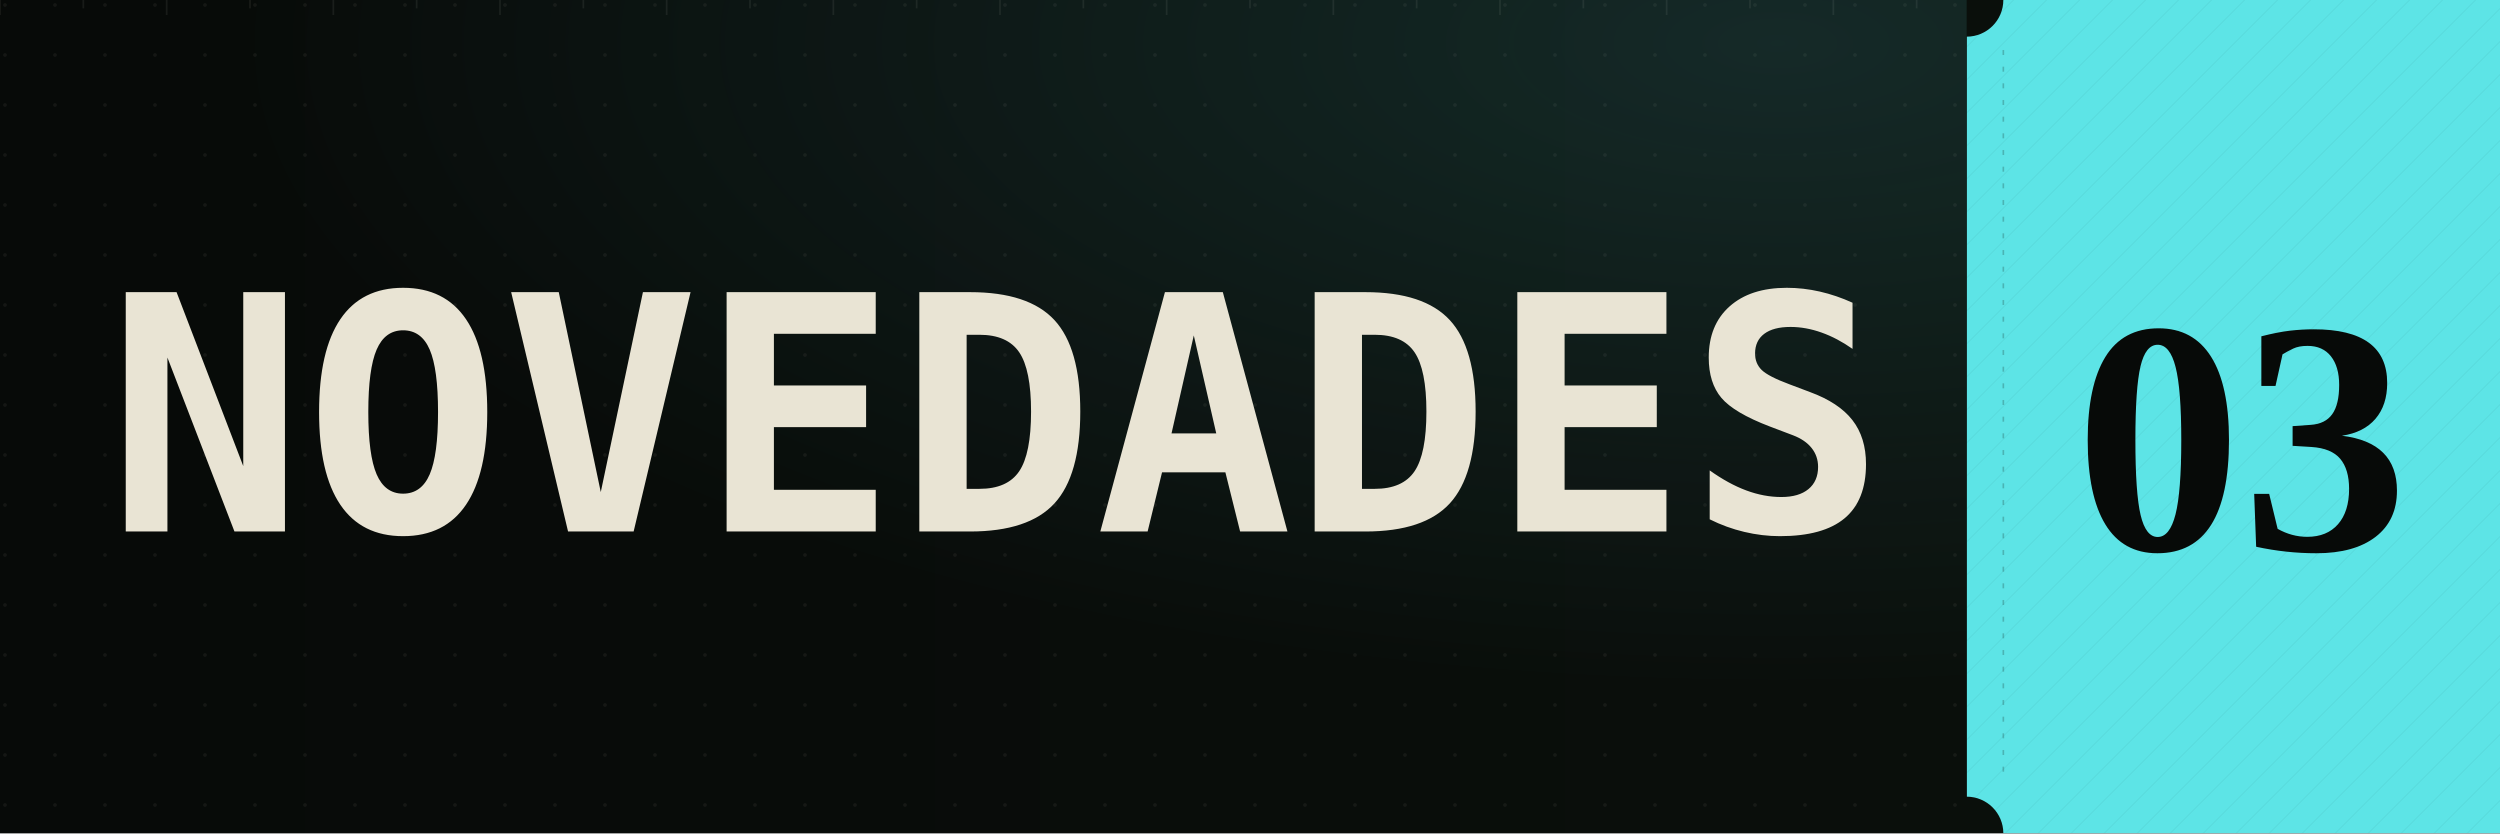
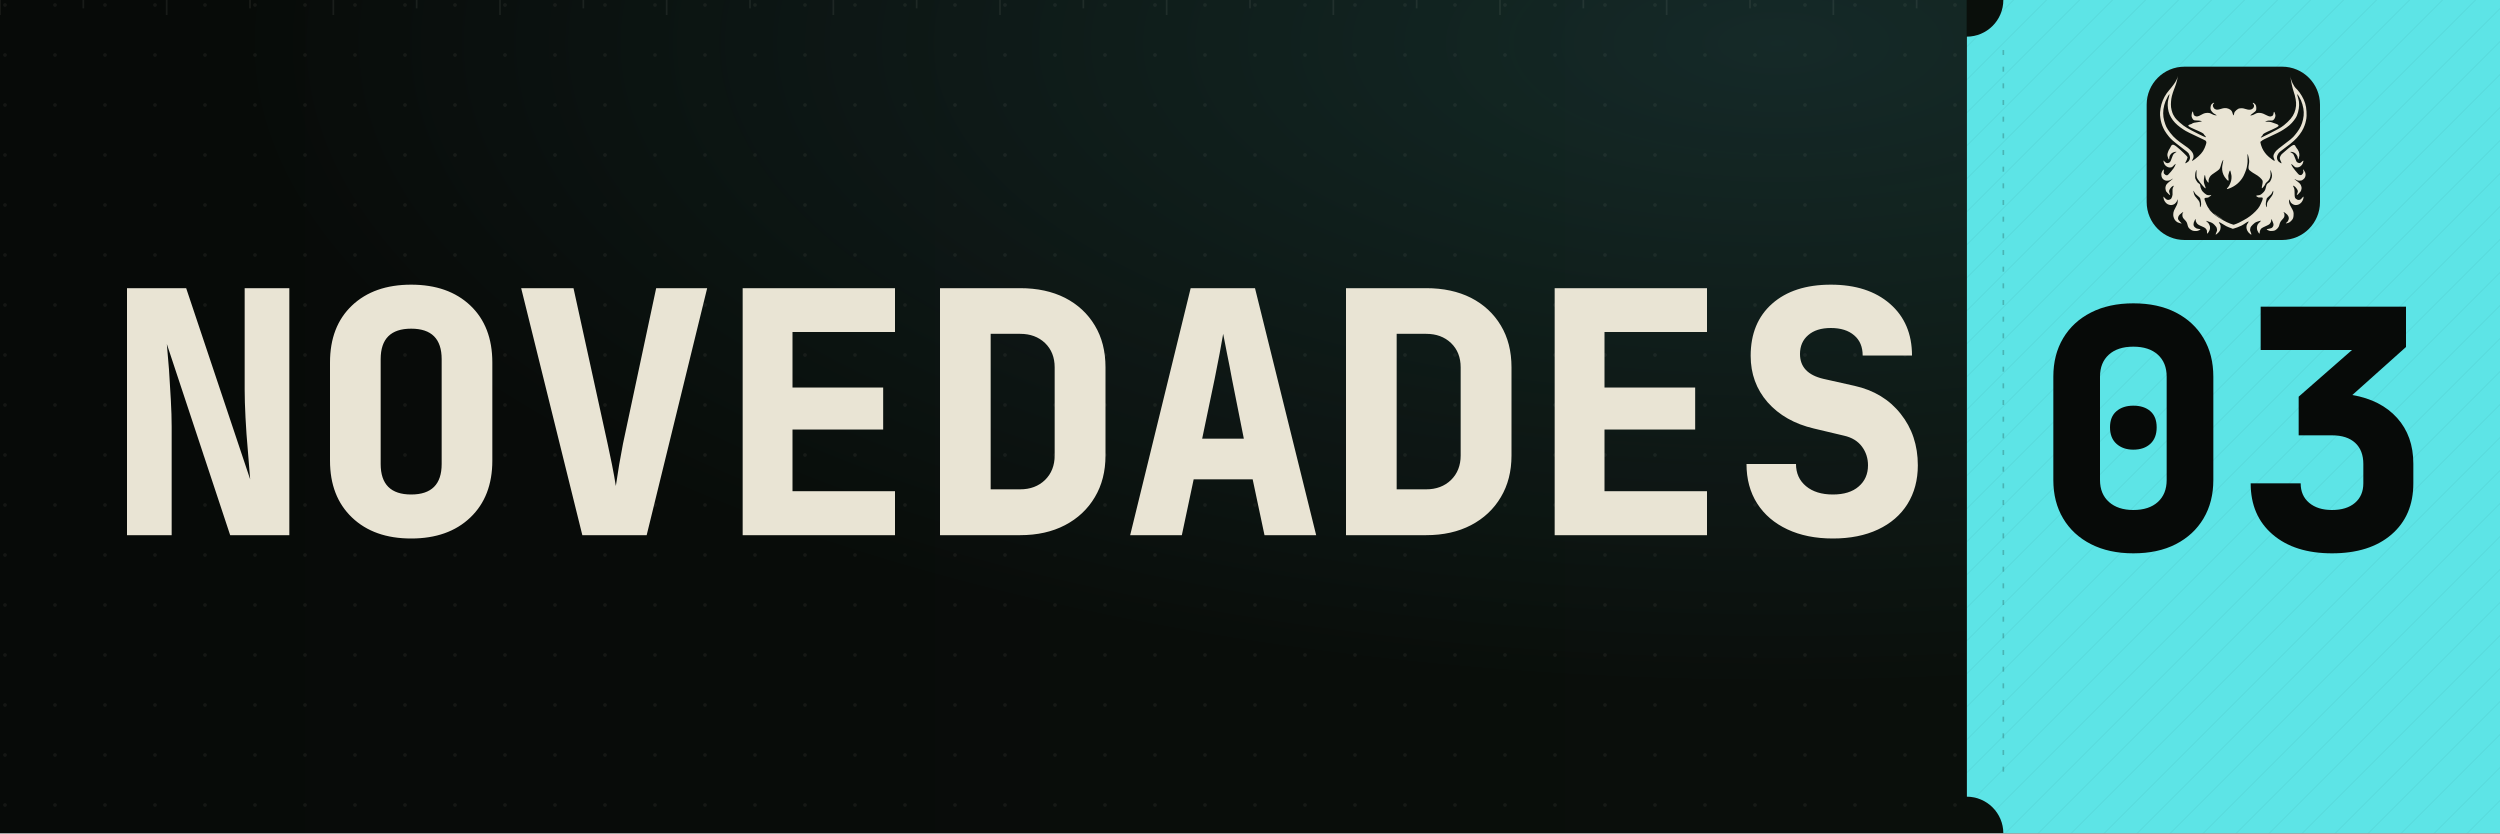
<svg xmlns="http://www.w3.org/2000/svg" viewBox="0 0 1500 500" width="1500" height="500" role="img" aria-label="neCyberWiki comunidad - anuncios">
  <defs>
    <linearGradient id="bg" x1="0" y1="0" x2="1" y2="0">
      <stop offset="0" stop-color="#070a08" />
      <stop offset="1" stop-color="#0b100c" />
    </linearGradient>
    <radialGradient id="glow" cx=".9" cy=".05" r=".78">
      <stop offset="0" stop-color="#5de4e6" stop-opacity=".13" />
      <stop offset="1" stop-color="#5de4e6" stop-opacity="0" />
    </radialGradient>
    <pattern id="dots" width="30" height="30" patternUnits="userSpaceOnUse">
      <circle cx="3" cy="3" r="1.1" fill="#e9e4d4" opacity=".06" />
    </pattern>
    <pattern id="hatch" width="14" height="14" patternUnits="userSpaceOnUse" patternTransform="rotate(45)">
      <line x1="0" y1="0" x2="0" y2="14" stroke="#070a08" stroke-width="1" opacity=".05" />
    </pattern>
    <mask id="stub">
      <rect x="1180" y="0" width="320" height="500" fill="#fff" />
      <circle cx="1180" cy="0" r="22" fill="#000" />
      <circle cx="1180" cy="500" r="22" fill="#000" />
    </mask>
  </defs>
  <rect width="1500" height="500" fill="url(#bg)" />
  <rect width="1180" height="500" fill="url(#dots)" />
  <rect width="1180" height="500" fill="url(#glow)" />
  <path d="M0 0V9 M50 0V5 M100 0V9 M150 0V5 M200 0V9 M250 0V5 M300 0V9 M350 0V5 M400 0V9 M450 0V5 M500 0V9 M550 0V5 M600 0V9 M650 0V5 M700 0V9 M750 0V5 M800 0V9 M850 0V5 M900 0V9 M950 0V5 M1000 0V9 M1050 0V5 M1100 0V9 M1150 0V5" stroke="#e9e4d4" stroke-opacity=".08" stroke-width="1" />
  <g mask="url(#stub)">
    <rect x="1180" y="0" width="320" height="500" fill="#5de4e6" />
    <rect x="1180" y="0" width="320" height="500" fill="url(#hatch)" />
    <line x1="1202" y1="30" x2="1202" y2="470" stroke="#070a08" stroke-opacity=".22" stroke-width="1" stroke-dasharray="3 7" />
-     <text x="1345" y="330" text-anchor="middle" font-size="200" font-weight="800" fill="#070a08">03</text>
+     <path fill="#070a08" d="M1280.0 332.0Q1265.4 332.0 1254.6 326.5Q1243.8 321.0 1237.9 311.1Q1232.0 301.2 1232.0 288.0V226.0Q1232.0 212.8 1237.9 202.9Q1243.8 193.0 1254.6 187.5Q1265.4 182.0 1280.0 182.0Q1294.8 182.0 1305.5 187.5Q1316.2 193.0 1322.1 202.9Q1328.0 212.8 1328.0 226.0V288.0Q1328.0 301.2 1322.1 311.1Q1316.2 321.0 1305.5 326.5Q1294.8 332.0 1280.0 332.0ZM1280.0 306.0Q1289.4 306.0 1294.7 301.2Q1300.0 296.4 1300.0 288.0V226.0Q1300.0 217.6 1294.7 212.8Q1289.4 208.0 1280.0 208.0Q1270.6 208.0 1265.3 212.8Q1260.0 217.6 1260.0 226.0V288.0Q1260.0 296.4 1265.4 301.2Q1270.8 306.0 1280.0 306.0ZM1280.0 269.8Q1273.8 269.8 1269.9 266.3Q1266.0 262.8 1266.0 256.4Q1266.0 250.0 1269.9 246.7Q1273.8 243.4 1280.0 243.4Q1286.4 243.4 1290.2 246.7Q1294.0 250.0 1294.0 256.4Q1294.0 262.8 1290.2 266.3Q1286.4 269.8 1280.0 269.8ZM1399.2 332.0Q1376.8 332.0 1363.6 320.7Q1350.4 309.4 1350.4 290.0H1380.4Q1380.4 297.4 1385.5 301.7Q1390.6 306.0 1399.2 306.0Q1408.0 306.0 1413.0 301.7Q1418.0 297.4 1418.0 290.0V278.4Q1418.0 270.2 1413.1 265.7Q1408.2 261.2 1399.2 261.2H1379.2V238.0L1411.2 210.0H1356.4V184.0H1443.6V208.2L1411.4 237.0Q1428.6 240.0 1438.3 250.8Q1448.0 261.6 1448.0 278.2V290.0Q1448.0 309.4 1434.9 320.7Q1421.8 332.0 1399.2 332.0Z" />
+     <g transform="translate(1288.0 40) scale(1.625)">
+       <rect width="64" height="64" rx="14" fill="#0e130f" />
+       <path fill="#e9e4d4" fill-rule="evenodd" d="M 11.45 3.40 C 11.45 5.10, 10.36 7.75, 10.09 8.42 C 9.82 9.10, 9.48 10.15, 9.30 10.89 C 9.12 11.63, 9.05 12.20, 9.00 12.87 C 8.95 13.54, 8.92 14.25, 9.00 14.94 C 9.08 15.63, 9.31 16.46, 9.50 17.02 C 9.69 17.58, 9.88 17.88, 10.14 18.30 C 10.40 18.72, 10.51 18.97, 11.08 19.54 C 11.65 20.11, 12.65 21.07, 13.57 21.74 C 14.49 22.41, 15.26 22.85, 16.59 23.56 C 17.93 24.27, 20.80 25.72, 21.58 25.99 C 22.36 26.26, 21.46 25.45, 21.25 25.17 C 21.04 24.89, 21.24 24.84, 20.29 24.31 C 19.34 23.78, 16.12 22.55, 15.52 22.01 C 14.92 21.47, 16.36 21.31, 16.69 21.09 C 17.02 20.87, 16.92 20.84, 17.52 20.70 C 18.12 20.56, 19.96 20.36, 20.27 20.23 C 20.57 20.10, 19.78 19.98, 19.35 19.91 C 18.92 19.84, 18.05 19.90, 17.67 19.81 C 17.29 19.72, 17.24 19.62, 17.06 19.39 C 16.88 19.16, 16.68 18.79, 16.61 18.45 C 16.54 18.11, 16.59 17.68, 16.66 17.36 C 16.73 17.04, 16.90 16.47, 17.03 16.55 C 17.16 16.63, 17.23 17.55, 17.45 17.86 C 17.66 18.16, 18.00 18.33, 18.32 18.38 C 18.64 18.43, 18.92 18.34, 19.35 18.18 C 19.78 18.02, 20.44 17.57, 20.88 17.39 C 21.32 17.21, 21.57 17.13, 21.97 17.09 C 22.37 17.05, 22.79 17.02, 23.26 17.14 C 23.73 17.26, 24.36 17.70, 24.79 17.83 C 25.22 17.96, 25.87 18.06, 25.82 17.93 C 25.77 17.80, 24.85 17.40, 24.49 17.04 C 24.13 16.68, 23.76 16.24, 23.63 15.78 C 23.50 15.32, 23.60 14.67, 23.72 14.30 C 23.84 13.93, 24.16 13.70, 24.34 13.54 C 24.52 13.38, 24.70 13.35, 24.79 13.34 C 24.88 13.33, 24.95 13.37, 24.91 13.46 C 24.87 13.56, 24.59 13.71, 24.52 13.91 C 24.45 14.11, 24.37 14.37, 24.47 14.65 C 24.57 14.93, 24.82 15.41, 25.13 15.61 C 25.44 15.81, 25.74 15.91, 26.32 15.86 C 26.90 15.81, 27.95 15.37, 28.59 15.31 C 29.23 15.25, 29.71 15.33, 30.17 15.51 C 30.64 15.69, 31.07 15.97, 31.38 16.38 C 31.69 16.79, 31.86 17.93, 32.05 17.98 C 32.24 18.03, 32.24 17.07, 32.52 16.67 C 32.80 16.28, 33.35 15.83, 33.73 15.61 C 34.10 15.39, 34.44 15.39, 34.77 15.36 C 35.10 15.33, 35.27 15.33, 35.71 15.41 C 36.15 15.49, 36.95 15.79, 37.38 15.86 C 37.82 15.93, 38.05 15.90, 38.32 15.86 C 38.59 15.82, 38.78 15.73, 38.97 15.61 C 39.16 15.49, 39.33 15.31, 39.44 15.14 C 39.55 14.97, 39.61 14.77, 39.63 14.60 C 39.65 14.43, 39.65 14.28, 39.58 14.10 C 39.51 13.92, 39.23 13.64, 39.19 13.51 C 39.14 13.38, 39.20 13.31, 39.31 13.34 C 39.42 13.37, 39.68 13.50, 39.86 13.68 C 40.04 13.86, 40.27 14.06, 40.37 14.40 C 40.47 14.74, 40.52 15.38, 40.47 15.73 C 40.42 16.08, 40.44 16.15, 40.08 16.52 C 39.72 16.89, 38.46 17.71, 38.32 17.93 C 38.18 18.15, 38.86 17.96, 39.26 17.83 C 39.66 17.70, 40.29 17.26, 40.74 17.14 C 41.19 17.02, 41.58 17.05, 41.98 17.09 C 42.38 17.13, 42.63 17.20, 43.12 17.39 C 43.60 17.58, 44.44 18.07, 44.89 18.23 C 45.34 18.39, 45.54 18.43, 45.83 18.38 C 46.12 18.33, 46.45 18.20, 46.65 17.91 C 46.85 17.62, 46.88 16.69, 47.02 16.65 C 47.16 16.61, 47.41 17.36, 47.49 17.66 C 47.57 17.96, 47.55 18.18, 47.49 18.45 C 47.43 18.72, 47.32 19.05, 47.14 19.29 C 46.96 19.52, 46.80 19.76, 46.43 19.86 C 46.05 19.96, 45.33 19.84, 44.89 19.91 C 44.45 19.98, 43.72 20.21, 43.78 20.28 C 43.84 20.35, 44.77 20.28, 45.24 20.35 C 45.71 20.42, 46.06 20.43, 46.62 20.70 C 47.18 20.97, 49.12 21.33, 48.62 21.96 C 48.12 22.59, 44.58 23.93, 43.61 24.50 C 42.64 25.07, 42.97 25.11, 42.79 25.37 C 42.61 25.63, 41.61 26.45, 42.52 26.08 C 43.43 25.71, 46.88 23.92, 48.25 23.17 C 49.62 22.42, 49.90 22.25, 50.72 21.59 C 51.54 20.93, 52.53 20.01, 53.17 19.24 C 53.81 18.47, 54.22 17.77, 54.55 16.97 C 54.88 16.17, 55.07 15.28, 55.15 14.45 C 55.23 13.62, 55.15 12.86, 55.00 11.98 C 54.85 11.10, 54.57 10.01, 54.26 9.16 C 53.95 8.31, 53.12 5.10, 53.12 3.40 C 53.12 5.10, 54.49 7.39, 54.97 7.85 C 55.45 8.31, 55.97 8.84, 56.48 9.56 C 56.99 10.28, 57.61 11.28, 58.01 12.18 C 58.41 13.08, 58.68 13.95, 58.85 14.94 C 59.02 15.93, 59.06 17.27, 59.05 18.11 C 59.04 18.95, 58.92 19.38, 58.80 19.98 C 58.68 20.58, 58.56 21.06, 58.31 21.71 C 58.06 22.36, 57.75 23.12, 57.27 23.89 C 56.79 24.66, 56.14 25.54, 55.44 26.31 C 54.74 27.08, 54.07 27.66, 53.05 28.50 C 52.03 29.34, 50.11 30.66, 49.34 31.32 C 48.57 31.98, 48.63 32.10, 48.43 32.43 C 48.23 32.76, 48.17 32.99, 48.13 33.27 C 48.09 33.55, 48.11 33.86, 48.18 34.11 C 48.25 34.36, 48.40 34.61, 48.53 34.80 C 48.66 34.98, 48.74 35.08, 48.95 35.22 C 49.16 35.36, 49.75 35.83, 49.79 35.62 C 49.83 35.41, 49.22 34.43, 49.17 33.96 C 49.12 33.49, 49.28 33.15, 49.51 32.78 C 49.74 32.41, 49.77 32.36, 50.53 31.72 C 51.29 31.08, 53.29 29.24, 54.08 28.95 C 54.87 28.66, 54.94 29.55, 55.29 29.96 C 55.64 30.37, 56.00 30.90, 56.18 31.39 C 56.36 31.88, 56.42 32.40, 56.38 32.88 C 56.34 33.36, 56.06 34.23, 55.94 34.26 C 55.82 34.29, 55.82 33.45, 55.64 33.07 C 55.46 32.70, 55.16 32.27, 54.87 32.01 C 54.58 31.75, 54.21 31.61, 53.89 31.52 C 53.57 31.43, 53.00 31.42, 52.97 31.49 C 52.94 31.55, 53.47 31.73, 53.69 31.91 C 53.91 32.09, 54.05 32.09, 54.31 32.58 C 54.57 33.07, 55.01 34.39, 55.24 34.85 C 55.47 35.31, 55.48 35.25, 55.71 35.37 C 55.95 35.49, 56.30 35.68, 56.65 35.57 C 57.00 35.46, 57.63 34.71, 57.81 34.70 C 57.99 34.69, 57.78 35.25, 57.71 35.50 C 57.64 35.75, 57.54 35.96, 57.37 36.19 C 57.20 36.41, 56.93 36.69, 56.70 36.85 C 56.47 37.01, 56.25 37.09, 56.01 37.15 C 55.77 37.21, 55.49 37.23, 55.27 37.20 C 55.05 37.18, 54.99 37.21, 54.68 37.00 C 54.37 36.79, 53.54 35.91, 53.42 35.94 C 53.30 35.97, 53.55 36.56, 53.96 37.17 C 54.38 37.78, 55.46 39.09, 55.91 39.57 C 56.36 40.05, 56.43 39.96, 56.65 40.02 C 56.87 40.08, 57.05 40.05, 57.24 39.92 C 57.43 39.79, 57.66 39.47, 57.76 39.25 C 57.86 39.03, 57.87 38.81, 57.86 38.61 C 57.85 38.41, 57.70 38.16, 57.71 38.06 C 57.72 37.97, 57.75 37.87, 57.89 38.04 C 58.03 38.21, 58.42 38.74, 58.55 39.10 C 58.68 39.46, 58.69 39.85, 58.65 40.19 C 58.61 40.53, 58.49 40.86, 58.31 41.13 C 58.13 41.40, 57.81 41.64, 57.59 41.79 C 57.37 41.94, 57.29 42.00, 57.00 42.04 C 56.71 42.08, 56.26 42.13, 55.86 42.04 C 55.46 41.95, 54.49 41.34, 54.60 41.52 C 54.71 41.71, 56.10 42.66, 56.53 43.15 C 56.96 43.64, 57.07 44.08, 57.17 44.44 C 57.27 44.80, 57.18 45.04, 57.12 45.33 C 57.05 45.62, 57.05 45.82, 56.78 46.17 C 56.51 46.52, 55.63 47.41, 55.47 47.43 C 55.30 47.45, 55.75 46.59, 55.79 46.27 C 55.83 45.95, 55.84 45.83, 55.69 45.52 C 55.54 45.21, 55.14 44.66, 54.87 44.41 C 54.60 44.15, 54.11 43.84, 54.06 43.99 C 54.01 44.14, 54.44 44.65, 54.55 45.33 C 54.66 46.01, 54.57 47.49, 54.70 48.09 C 54.83 48.69, 55.10 48.72, 55.32 48.91 C 55.54 49.09, 55.75 49.18, 56.01 49.20 C 56.27 49.22, 56.55 49.21, 56.85 49.01 C 57.15 48.81, 57.61 48.13, 57.79 48.02 C 57.97 47.91, 57.92 48.16, 57.91 48.34 C 57.90 48.53, 57.83 48.84, 57.71 49.13 C 57.59 49.42, 57.40 49.79, 57.17 50.07 C 56.94 50.35, 56.61 50.62, 56.31 50.79 C 56.01 50.96, 55.67 51.04, 55.37 51.08 C 55.07 51.12, 54.80 51.10, 54.53 51.03 C 54.26 50.96, 53.97 50.80, 53.74 50.64 C 53.51 50.48, 53.36 50.34, 53.17 50.07 C 52.98 49.80, 52.71 48.94, 52.63 49.03 C 52.55 49.12, 52.51 49.96, 52.72 50.61 C 52.93 51.26, 53.65 52.33, 53.91 52.93 C 54.17 53.53, 54.24 53.70, 54.26 54.22 C 54.28 54.74, 54.23 55.53, 54.01 56.05 C 53.79 56.56, 53.26 57.04, 52.95 57.31 C 52.64 57.59, 52.42 57.61, 52.16 57.70 C 51.90 57.79, 51.39 57.95, 51.39 57.83 C 51.39 57.71, 52.00 57.33, 52.18 56.99 C 52.36 56.65, 52.52 56.19, 52.48 55.80 C 52.44 55.41, 52.25 55.02, 51.93 54.66 C 51.61 54.30, 50.76 53.69, 50.58 53.65 C 50.40 53.61, 50.83 54.09, 50.85 54.42 C 50.87 54.75, 50.94 55.17, 50.70 55.65 C 50.46 56.13, 49.74 56.70, 49.41 57.28 C 49.08 57.87, 48.98 58.69, 48.72 59.16 C 48.46 59.63, 48.14 59.88, 47.86 60.12 C 47.58 60.35, 47.38 60.48, 47.02 60.57 C 46.67 60.66, 46.07 60.69, 45.73 60.67 C 45.39 60.65, 45.22 60.57, 44.99 60.47 C 44.77 60.37, 44.20 60.20, 44.38 60.05 C 44.56 59.90, 45.69 59.79, 46.08 59.58 C 46.47 59.37, 46.64 59.10, 46.75 58.81 C 46.86 58.52, 46.87 58.25, 46.75 57.83 C 46.63 57.41, 46.16 56.40, 46.03 56.27 C 45.90 56.15, 46.04 56.81, 45.96 57.08 C 45.88 57.35, 45.74 57.64, 45.56 57.87 C 45.38 58.10, 45.39 58.16, 44.89 58.44 C 44.39 58.72, 43.08 59.23, 42.57 59.58 C 42.06 59.93, 42.02 60.20, 41.86 60.54 C 41.70 60.88, 41.79 61.64, 41.63 61.65 C 41.47 61.66, 41.07 60.91, 40.92 60.59 C 40.77 60.27, 40.74 60.02, 40.72 59.75 C 40.70 59.48, 40.71 59.24, 40.77 58.96 C 40.84 58.68, 40.88 58.40, 41.11 58.07 C 41.34 57.74, 42.08 57.17, 42.15 56.99 C 42.22 56.81, 41.90 56.90, 41.53 57.01 C 41.16 57.12, 40.44 57.32, 39.95 57.65 C 39.46 57.98, 38.88 58.63, 38.60 58.96 C 38.33 59.29, 38.37 59.34, 38.30 59.60 C 38.23 59.86, 38.14 60.09, 38.20 60.49 C 38.26 60.89, 38.77 61.88, 38.67 62.00 C 38.57 62.12, 37.90 61.57, 37.61 61.23 C 37.32 60.89, 37.04 60.39, 36.92 59.95 C 36.80 59.51, 36.81 59.04, 36.92 58.57 C 37.03 58.10, 37.90 57.14, 37.58 57.16 C 37.26 57.18, 35.91 58.25, 35.01 58.69 C 34.10 59.13, 32.78 59.62, 32.15 59.78 C 31.52 59.94, 31.67 59.78, 31.21 59.63 C 30.75 59.48, 30.12 59.26, 29.38 58.89 C 28.64 58.52, 27.11 57.45, 26.76 57.41 C 26.41 57.37, 27.21 58.21, 27.28 58.67 C 27.35 59.13, 27.30 59.73, 27.18 60.15 C 27.06 60.57, 26.82 60.87, 26.54 61.18 C 26.26 61.49, 25.58 62.09, 25.48 62.00 C 25.38 61.91, 25.87 60.98, 25.95 60.64 C 26.03 60.30, 26.01 60.21, 25.95 59.95 C 25.89 59.69, 25.89 59.43, 25.60 59.06 C 25.32 58.69, 24.79 58.09, 24.24 57.75 C 23.68 57.41, 22.64 57.13, 22.27 57.01 C 21.90 56.89, 21.90 56.88, 22.00 57.03 C 22.10 57.18, 22.66 57.57, 22.89 57.92 C 23.12 58.27, 23.32 58.70, 23.38 59.11 C 23.44 59.52, 23.40 59.97, 23.23 60.39 C 23.06 60.81, 22.54 61.63, 22.37 61.65 C 22.21 61.67, 22.33 60.84, 22.24 60.54 C 22.15 60.24, 22.03 60.05, 21.85 59.85 C 21.67 59.65, 21.65 59.59, 21.18 59.33 C 20.71 59.07, 19.51 58.65, 19.01 58.29 C 18.51 57.93, 18.35 57.52, 18.19 57.18 C 18.03 56.84, 18.20 56.21, 18.07 56.27 C 17.94 56.33, 17.51 57.12, 17.40 57.53 C 17.29 57.95, 17.25 58.40, 17.40 58.76 C 17.55 59.12, 17.92 59.47, 18.32 59.68 C 18.72 59.89, 19.67 59.92, 19.82 60.05 C 19.97 60.18, 19.43 60.37, 19.20 60.47 C 18.97 60.57, 18.78 60.65, 18.46 60.67 C 18.14 60.70, 17.63 60.70, 17.28 60.62 C 16.93 60.54, 16.66 60.45, 16.34 60.22 C 16.02 59.99, 15.65 59.73, 15.38 59.26 C 15.11 58.79, 15.06 57.97, 14.73 57.38 C 14.40 56.80, 13.66 56.24, 13.40 55.75 C 13.14 55.26, 13.19 54.77, 13.20 54.42 C 13.21 54.07, 13.65 53.60, 13.47 53.65 C 13.29 53.70, 12.43 54.38, 12.12 54.71 C 11.81 55.04, 11.69 55.34, 11.62 55.65 C 11.55 55.95, 11.52 56.19, 11.72 56.54 C 11.92 56.89, 12.64 57.55, 12.81 57.78 C 12.98 58.01, 12.98 57.96, 12.73 57.90 C 12.48 57.84, 11.69 57.64, 11.30 57.41 C 10.91 57.18, 10.63 56.88, 10.39 56.54 C 10.16 56.20, 9.98 55.74, 9.89 55.36 C 9.80 54.98, 9.80 54.66, 9.84 54.27 C 9.88 53.88, 9.89 53.64, 10.14 53.03 C 10.39 52.42, 11.11 51.28, 11.32 50.61 C 11.53 49.94, 11.46 49.11, 11.42 48.98 C 11.38 48.85, 11.26 49.54, 11.08 49.82 C 10.90 50.10, 10.62 50.44, 10.36 50.64 C 10.10 50.84, 9.80 50.96, 9.52 51.03 C 9.24 51.10, 8.98 51.13, 8.68 51.08 C 8.38 51.03, 7.98 50.91, 7.69 50.74 C 7.40 50.57, 7.15 50.34, 6.93 50.07 C 6.71 49.80, 6.50 49.45, 6.38 49.13 C 6.26 48.81, 6.20 48.32, 6.19 48.14 C 6.18 47.96, 6.14 47.93, 6.31 48.07 C 6.48 48.21, 6.92 48.77, 7.20 48.96 C 7.48 49.15, 7.74 49.20, 7.99 49.20 C 8.25 49.20, 8.54 49.07, 8.73 48.96 C 8.92 48.85, 9.01 48.82, 9.15 48.54 C 9.29 48.26, 9.48 47.85, 9.55 47.30 C 9.62 46.75, 9.48 45.78, 9.55 45.23 C 9.62 44.68, 10.06 44.12, 9.99 43.99 C 9.92 43.86, 9.39 44.21, 9.13 44.46 C 8.87 44.71, 8.55 45.17, 8.41 45.47 C 8.27 45.77, 8.27 45.94, 8.31 46.27 C 8.35 46.60, 8.80 47.44, 8.63 47.43 C 8.46 47.42, 7.60 46.58, 7.32 46.22 C 7.04 45.86, 7.04 45.59, 6.98 45.28 C 6.92 44.97, 6.88 44.69, 6.98 44.34 C 7.08 43.99, 7.12 43.70, 7.57 43.20 C 8.02 42.70, 9.58 41.56, 9.69 41.37 C 9.80 41.18, 8.72 41.94, 8.24 42.04 C 7.76 42.14, 7.22 42.14, 6.80 41.99 C 6.38 41.84, 5.97 41.51, 5.74 41.13 C 5.51 40.76, 5.39 40.18, 5.40 39.74 C 5.41 39.30, 5.64 38.80, 5.79 38.51 C 5.94 38.22, 6.23 37.89, 6.31 37.99 C 6.39 38.09, 6.26 38.84, 6.29 39.10 C 6.32 39.36, 6.33 39.39, 6.48 39.55 C 6.63 39.71, 6.95 40.02, 7.20 40.07 C 7.45 40.12, 7.53 40.24, 7.99 39.82 C 8.45 39.40, 9.49 38.18, 9.94 37.52 C 10.39 36.87, 10.75 35.98, 10.68 35.89 C 10.61 35.80, 9.81 36.73, 9.52 36.95 C 9.23 37.17, 9.15 37.16, 8.93 37.20 C 8.71 37.24, 8.44 37.25, 8.19 37.20 C 7.94 37.15, 7.68 37.04, 7.45 36.90 C 7.22 36.76, 7.00 36.57, 6.83 36.38 C 6.66 36.19, 6.54 36.00, 6.43 35.74 C 6.32 35.48, 6.21 34.97, 6.19 34.80 C 6.17 34.63, 6.19 34.64, 6.31 34.73 C 6.43 34.82, 6.69 35.17, 6.90 35.32 C 7.11 35.47, 7.33 35.59, 7.55 35.62 C 7.77 35.64, 8.02 35.60, 8.24 35.47 C 8.46 35.34, 8.61 35.31, 8.85 34.85 C 9.09 34.39, 9.43 33.18, 9.69 32.68 C 9.95 32.18, 10.19 32.06, 10.41 31.86 C 10.63 31.66, 11.03 31.55, 11.03 31.49 C 11.03 31.42, 10.70 31.40, 10.41 31.47 C 10.13 31.54, 9.64 31.67, 9.32 31.91 C 9.00 32.15, 8.69 32.53, 8.51 32.93 C 8.33 33.33, 8.37 34.25, 8.24 34.28 C 8.11 34.31, 7.81 33.50, 7.72 33.12 C 7.63 32.74, 7.59 32.47, 7.72 31.99 C 7.85 31.51, 8.12 30.78, 8.51 30.26 C 8.90 29.75, 9.05 28.47, 10.07 28.90 C 11.09 29.33, 13.82 31.98, 14.63 32.83 C 15.44 33.68, 14.99 33.55, 14.93 34.01 C 14.87 34.47, 14.21 35.43, 14.26 35.62 C 14.30 35.81, 14.96 35.33, 15.20 35.17 C 15.43 35.01, 15.54 34.87, 15.67 34.66 C 15.80 34.45, 15.92 34.14, 15.97 33.91 C 16.02 33.68, 16.02 33.52, 15.97 33.27 C 15.92 33.02, 15.87 32.76, 15.67 32.43 C 15.47 32.10, 15.76 32.17, 14.76 31.32 C 13.76 30.47, 10.90 28.42, 9.67 27.32 C 8.44 26.22, 7.96 25.51, 7.37 24.73 C 6.78 23.95, 6.46 23.30, 6.14 22.65 C 5.82 22.00, 5.63 21.45, 5.45 20.82 C 5.27 20.20, 5.13 19.57, 5.05 18.90 C 4.97 18.23, 4.88 17.65, 4.95 16.82 C 5.02 15.99, 5.18 14.86, 5.45 13.91 C 5.72 12.96, 6.11 12.01, 6.58 11.14 C 7.05 10.28, 7.63 9.45, 8.26 8.72 C 8.89 8.00, 11.45 5.10, 11.45 3.40 Z M 8.41 10.15 C 8.55 10.20, 7.91 12.14, 7.82 13.02 C 7.73 13.90, 7.76 14.67, 7.87 15.44 C 7.98 16.21, 8.16 16.93, 8.46 17.66 C 8.76 18.39, 9.20 19.13, 9.69 19.79 C 10.18 20.45, 10.76 21.03, 11.40 21.59 C 12.04 22.15, 12.80 22.70, 13.52 23.17 C 14.24 23.64, 14.52 23.81, 15.70 24.40 C 16.88 24.99, 19.55 26.20, 20.59 26.73 C 21.63 27.26, 21.75 27.22, 21.95 27.59 C 22.15 27.96, 21.99 28.38, 21.80 28.97 C 21.61 29.56, 21.25 30.47, 20.81 31.15 C 20.37 31.83, 19.82 32.44, 19.16 33.05 C 18.50 33.66, 17.15 34.69, 16.83 34.78 C 16.51 34.88, 17.18 33.98, 17.25 33.62 C 17.32 33.26, 17.33 32.98, 17.25 32.63 C 17.17 32.28, 17.09 31.93, 16.76 31.49 C 16.43 31.05, 16.02 30.61, 15.25 29.99 C 14.48 29.37, 13.05 28.47, 12.14 27.76 C 11.23 27.05, 10.51 26.47, 9.79 25.71 C 9.07 24.95, 8.30 23.93, 7.82 23.19 C 7.34 22.45, 7.15 22.04, 6.88 21.27 C 6.61 20.50, 6.31 19.52, 6.19 18.60 C 6.08 17.68, 6.06 16.71, 6.19 15.73 C 6.32 14.75, 6.61 13.65, 6.98 12.72 C 7.35 11.79, 8.27 10.10, 8.41 10.15 Z M 55.59 10.15 C 55.71 10.06, 56.59 11.54, 56.97 12.42 C 57.35 13.30, 57.70 14.49, 57.86 15.44 C 58.02 16.39, 58.04 17.21, 57.96 18.11 C 57.88 19.01, 57.64 20.00, 57.37 20.82 C 57.10 21.64, 56.77 22.32, 56.33 23.05 C 55.89 23.78, 55.29 24.58, 54.75 25.22 C 54.21 25.86, 54.09 26.04, 53.10 26.87 C 52.11 27.70, 49.77 29.37, 48.80 30.18 C 47.83 30.99, 47.62 31.24, 47.29 31.74 C 46.96 32.24, 46.81 32.66, 46.80 33.17 C 46.79 33.68, 47.50 34.76, 47.22 34.78 C 46.94 34.80, 45.68 33.80, 45.09 33.30 C 44.50 32.80, 44.09 32.33, 43.68 31.79 C 43.27 31.25, 42.93 30.69, 42.65 30.06 C 42.37 29.43, 42.03 28.43, 42.00 27.99 C 41.97 27.55, 42.23 27.62, 42.47 27.42 C 42.71 27.22, 42.50 27.27, 43.46 26.78 C 44.42 26.29, 47.07 25.09, 48.25 24.50 C 49.43 23.91, 49.79 23.70, 50.53 23.22 C 51.27 22.74, 52.06 22.20, 52.70 21.64 C 53.34 21.08, 53.89 20.48, 54.35 19.88 C 54.81 19.27, 55.19 18.75, 55.49 18.01 C 55.80 17.27, 56.06 16.28, 56.18 15.44 C 56.30 14.60, 56.33 13.85, 56.23 12.97 C 56.13 12.09, 55.47 10.24, 55.59 10.15 Z M 37.26 32.23 C 37.36 32.19, 37.79 33.91, 37.85 34.80 C 37.91 35.69, 37.47 36.90, 37.61 37.57 C 37.75 38.24, 38.16 38.38, 38.72 38.83 C 39.28 39.28, 40.38 39.81, 40.99 40.26 C 41.60 40.71, 42.09 41.14, 42.40 41.52 C 42.71 41.90, 42.82 42.00, 42.84 42.56 C 42.86 43.12, 42.40 44.65, 42.52 44.86 C 42.64 45.07, 43.30 44.15, 43.54 43.84 C 43.78 43.53, 43.76 43.28, 43.98 43.00 C 44.20 42.72, 44.62 42.46, 44.87 42.16 C 45.12 41.86, 45.31 41.55, 45.46 41.18 C 45.61 40.81, 45.72 40.45, 45.76 39.94 C 45.80 39.43, 45.61 38.20, 45.68 38.14 C 45.75 38.08, 46.11 39.14, 46.20 39.60 C 46.29 40.06, 46.31 40.41, 46.20 40.88 C 46.09 41.35, 45.86 41.98, 45.56 42.41 C 45.26 42.84, 44.67 42.97, 44.38 43.45 C 44.09 43.93, 44.03 44.80, 43.83 45.28 C 43.63 45.76, 43.51 45.97, 43.19 46.31 C 42.87 46.65, 42.38 47.11, 41.93 47.33 C 41.48 47.55, 40.59 47.49, 40.47 47.65 C 40.35 47.81, 40.84 48.13, 41.24 48.27 C 41.64 48.41, 42.69 48.10, 42.84 48.49 C 42.99 48.88, 42.44 49.96, 42.15 50.61 C 41.86 51.26, 41.60 51.77, 41.11 52.39 C 40.62 53.01, 39.89 53.74, 39.21 54.34 C 38.53 54.94, 37.90 55.43, 37.04 55.97 C 36.18 56.51, 34.84 57.22, 34.07 57.60 C 33.30 57.98, 32.81 58.13, 32.44 58.25 C 32.07 58.37, 32.33 58.43, 31.85 58.29 C 31.37 58.15, 30.48 57.84, 29.58 57.41 C 28.68 56.97, 27.32 56.22, 26.47 55.68 C 25.62 55.14, 25.05 54.67, 24.49 54.19 C 23.93 53.71, 23.36 53.05, 23.13 52.79 C 22.90 52.53, 22.72 52.33, 23.11 52.66 C 23.50 52.99, 24.63 54.14, 25.48 54.79 C 26.33 55.44, 28.35 56.66, 28.22 56.54 C 28.09 56.42, 25.53 54.75, 24.69 54.10 C 23.85 53.45, 23.55 53.06, 23.18 52.64 C 22.80 52.22, 22.69 52.05, 22.44 51.60 C 22.19 51.15, 21.87 50.42, 21.70 49.92 C 21.53 49.42, 21.21 48.87, 21.40 48.59 C 21.58 48.32, 22.40 48.47, 22.81 48.27 C 23.22 48.07, 23.83 47.53, 23.87 47.40 C 23.91 47.27, 23.37 47.51, 23.06 47.48 C 22.75 47.45, 22.43 47.47, 22.02 47.23 C 21.61 46.99, 20.96 46.45, 20.61 46.02 C 20.26 45.59, 20.08 45.05, 19.92 44.63 C 19.76 44.21, 19.86 43.82, 19.67 43.50 C 19.48 43.18, 19.04 43.03, 18.78 42.71 C 18.52 42.39, 18.24 41.88, 18.09 41.57 C 17.94 41.26, 17.92 41.22, 17.90 40.83 C 17.88 40.44, 17.90 39.64, 17.99 39.20 C 18.07 38.76, 18.34 38.02, 18.41 38.19 C 18.48 38.35, 18.32 39.63, 18.39 40.19 C 18.46 40.74, 18.43 40.88, 18.83 41.52 C 19.22 42.16, 20.27 43.48, 20.76 44.04 C 21.25 44.60, 21.70 45.06, 21.77 44.86 C 21.84 44.66, 21.26 43.43, 21.16 42.86 C 21.06 42.29, 21.10 41.90, 21.16 41.42 C 21.22 40.94, 21.38 39.96, 21.50 39.99 C 21.62 40.02, 21.68 41.15, 21.90 41.62 C 22.12 42.09, 22.64 42.81, 22.81 42.83 C 22.97 42.85, 22.80 42.08, 22.89 41.72 C 22.98 41.36, 23.12 41.00, 23.33 40.68 C 23.54 40.36, 23.68 40.19, 24.14 39.82 C 24.60 39.45, 25.59 38.86, 26.07 38.48 C 26.55 38.10, 26.76 38.01, 27.03 37.52 C 27.30 37.03, 27.47 36.05, 27.68 35.54 C 27.89 35.03, 28.26 34.22, 28.29 34.48 C 28.32 34.74, 27.91 36.33, 27.87 37.08 C 27.83 37.83, 27.86 38.34, 28.02 38.95 C 28.18 39.56, 28.45 40.21, 28.81 40.73 C 29.17 41.25, 29.95 42.20, 30.17 42.09 C 30.39 41.98, 30.05 40.72, 30.15 40.09 C 30.25 39.47, 30.59 38.42, 30.76 38.34 C 30.93 38.26, 31.09 39.22, 31.18 39.60 C 31.27 39.98, 31.33 40.20, 31.33 40.63 C 31.33 41.06, 31.32 41.62, 31.18 42.16 C 31.04 42.70, 30.75 43.39, 30.49 43.89 C 30.23 44.39, 29.58 44.96, 29.60 45.13 C 29.62 45.30, 30.20 45.07, 30.62 44.91 C 31.05 44.75, 31.66 44.46, 32.15 44.17 C 32.63 43.88, 33.10 43.55, 33.53 43.18 C 33.96 42.80, 34.37 42.39, 34.74 41.92 C 35.12 41.45, 35.45 40.98, 35.78 40.34 C 36.11 39.70, 36.51 38.68, 36.72 38.06 C 36.93 37.44, 36.97 37.13, 37.06 36.63 C 37.15 36.13, 37.23 35.78, 37.26 35.05 C 37.29 34.32, 37.16 32.27, 37.26 32.23 Z M 17.30 45.82 C 17.41 45.89, 17.73 46.66, 18.09 47.06 C 18.45 47.46, 19.18 47.91, 19.48 48.24 C 19.78 48.57, 19.76 48.61, 19.87 49.03 C 19.98 49.45, 20.15 50.29, 20.12 50.76 C 20.09 51.23, 19.81 52.01, 19.70 51.87 C 19.59 51.73, 19.79 50.60, 19.48 49.92 C 19.17 49.24, 18.20 48.34, 17.85 47.80 C 17.50 47.26, 17.49 46.99, 17.40 46.66 C 17.31 46.33, 17.19 45.75, 17.30 45.82 Z M 46.70 45.82 C 46.78 45.86, 46.81 46.64, 46.45 47.35 C 46.09 48.06, 44.91 49.32, 44.57 50.07 C 44.23 50.82, 44.50 51.75, 44.40 51.87 C 44.30 51.99, 44.01 51.28, 43.98 50.81 C 43.95 50.34, 44.13 49.48, 44.23 49.08 C 44.33 48.68, 44.28 48.72, 44.57 48.39 C 44.86 48.06, 45.61 47.53, 45.96 47.10 C 46.31 46.67, 46.62 45.78, 46.70 45.82 Z" />
+     </g>
  </g>
-   <g font-family="'JetBrains Mono','DejaVu Sans Mono',monospace">
-     <text x="64" y="318.9" font-size="197" font-weight="800" fill="#e9e4d4">NOVEDADES</text>
+   <g>
+     <path fill="#e9e4d4" d="M76.2 321.1V172.9H111.7L150.1 287.6Q149.5 280.0 148.7 270.2Q147.8 260.4 147.3 250.5Q146.8 240.7 146.8 233.8V172.9H173.6V321.1H138.1L100.1 206.4Q100.7 212.9 101.4 221.8Q102.0 230.7 102.5 239.9Q103.0 249.0 103.0 256.1V321.1ZM246.7 323.1Q224.4 323.1 211.2 310.5Q198.0 297.9 198.0 276.4V217.5Q198.0 195.8 211.2 183.3Q224.4 170.8 246.7 170.8Q269.0 170.8 282.2 183.3Q295.4 195.8 295.4 217.5V276.4Q295.4 297.9 282.2 310.5Q269.0 323.1 246.7 323.1ZM246.7 296.7Q265.0 296.7 265.0 278.4V215.5Q265.0 197.2 246.7 197.2Q228.4 197.2 228.4 215.5V278.4Q228.4 296.7 246.7 296.7ZM349.4 321.1 312.7 172.9H344.1L364.6 266.4Q365.7 271.3 367.2 278.8Q368.7 286.3 369.5 291.6Q370.3 286.3 371.5 278.8Q372.8 271.3 373.8 266.2L393.7 172.9H424.3L388.0 321.1ZM445.6 321.1V172.9H537.0V199.2H475.5V232.5H529.9V257.7H475.5V294.7H537.0V321.1ZM564.0 321.1V172.9H612.1Q627.5 172.9 639.0 178.7Q650.5 184.6 656.9 195.3Q663.3 205.9 663.3 220.4V273.3Q663.3 287.6 656.9 298.3Q650.5 309.1 639.0 315.1Q627.5 321.1 612.1 321.1ZM594.4 293.6H612.1Q621.2 293.6 627.0 288.0Q632.8 282.3 632.8 273.3V220.4Q632.8 211.4 627.0 205.8Q621.2 200.3 612.1 200.3H594.4ZM678.1 321.1 714.4 172.9H753.0L789.7 321.1H758.7L751.6 287.6H716.2L709.1 321.1ZM721.3 263.2H746.3L739.2 227.5Q737.8 219.8 736.2 212.1Q734.7 204.5 733.9 200.3Q733.1 204.5 731.8 212.0Q730.4 219.6 728.8 227.3ZM807.6 321.1V172.9H855.7Q871.1 172.9 882.6 178.7Q894.1 184.6 900.5 195.3Q906.9 205.9 906.9 220.4V273.3Q906.9 287.6 900.5 298.3Q894.1 309.1 882.6 315.1Q871.1 321.1 855.7 321.1ZM838.0 293.6H855.7Q864.8 293.6 870.6 288.0Q876.4 282.3 876.4 273.3V220.4Q876.4 211.4 870.6 205.8Q864.8 200.3 855.7 200.3H838.0ZM932.8 321.1V172.9H1024.2V199.2H962.7V232.5H1017.1V257.7H962.7V294.7H1024.2V321.1ZM1099.7 323.1Q1084.1 323.1 1072.4 317.6Q1060.7 312.1 1054.3 302.1Q1047.9 292.0 1047.9 278.4H1077.6Q1077.6 286.7 1083.6 291.7Q1089.6 296.7 1099.7 296.7Q1109.7 296.7 1115.2 291.9Q1120.8 287.1 1120.8 279.2Q1120.8 272.9 1117.2 268.0Q1113.5 263.0 1106.4 261.4L1088.3 257.1Q1070.9 253.0 1060.6 241.4Q1050.4 229.7 1050.4 213.5Q1050.4 193.6 1063.3 182.2Q1076.2 170.8 1098.5 170.8Q1120.8 170.8 1134.0 182.3Q1147.2 193.8 1147.2 213.3H1117.6Q1117.6 205.5 1112.5 201.2Q1107.4 196.8 1098.5 196.8Q1089.8 196.8 1084.9 201.1Q1080.0 205.3 1080.0 212.4Q1080.0 224.0 1094.0 227.3L1112.7 231.5Q1130.2 235.4 1140.4 248.3Q1150.7 261.2 1150.7 279.2Q1150.7 292.4 1144.5 302.4Q1138.3 312.3 1126.8 317.7Q1115.3 323.1 1099.7 323.1Z" />
  </g>
</svg>
